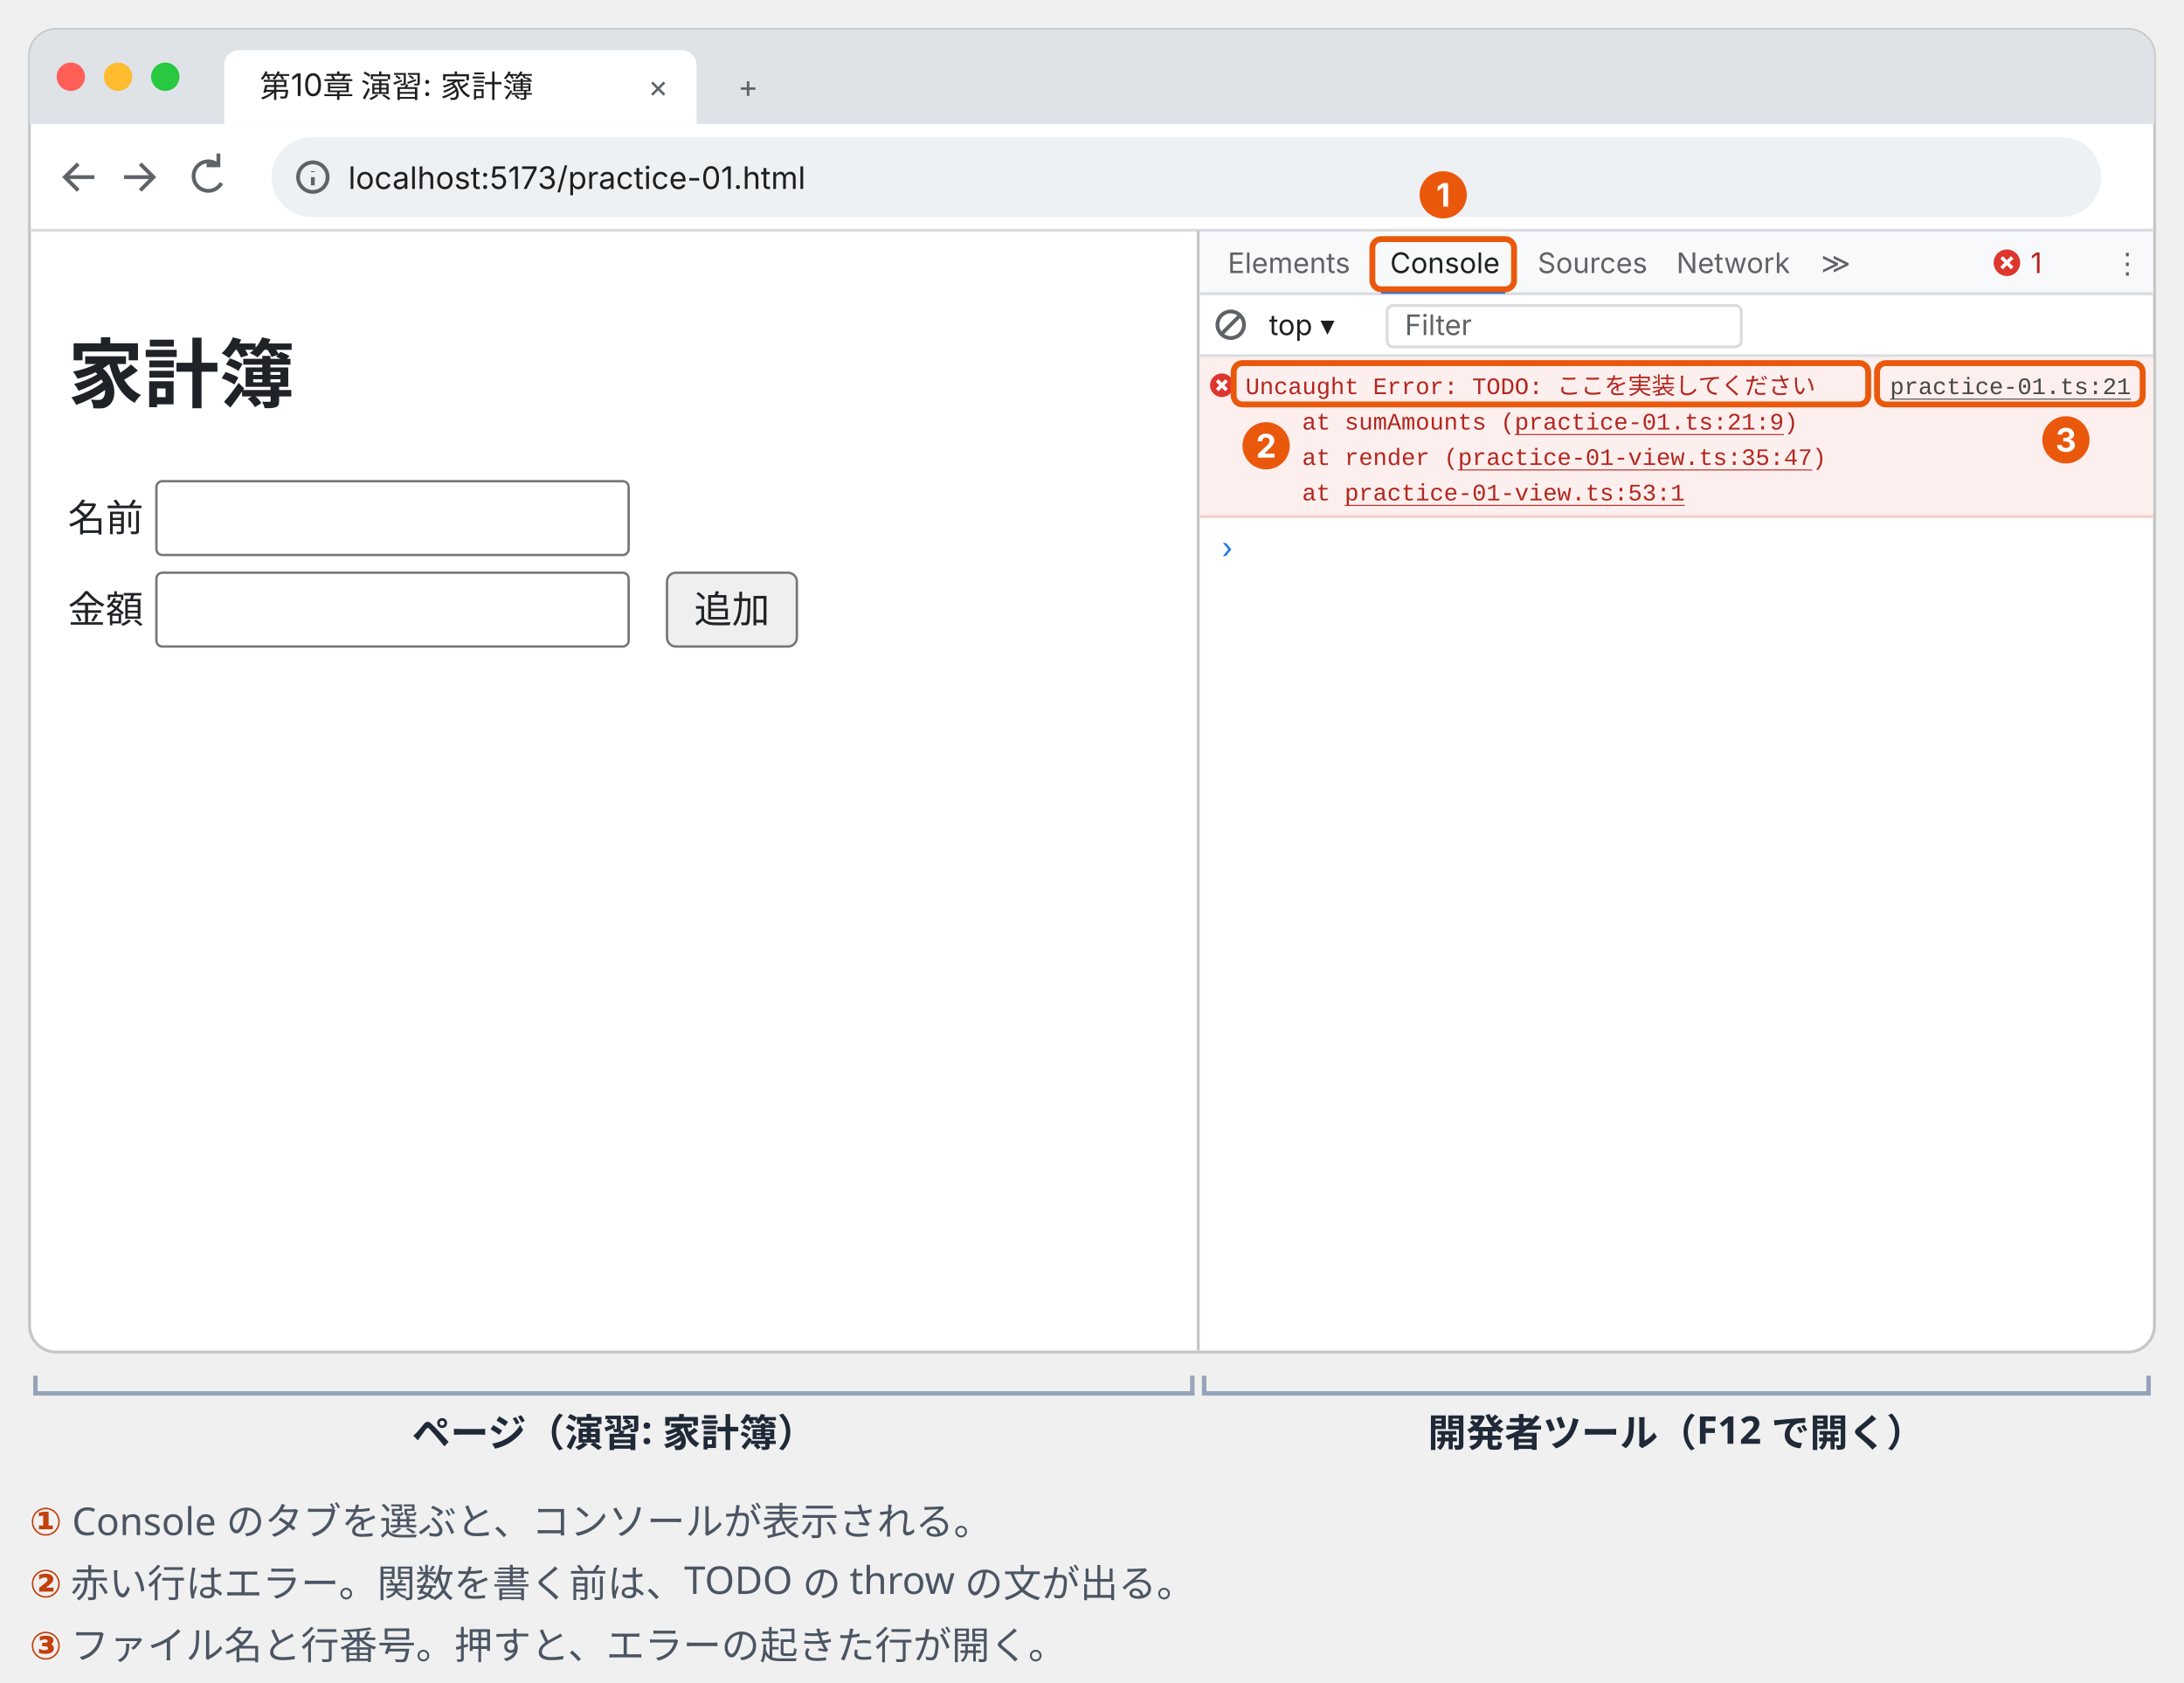
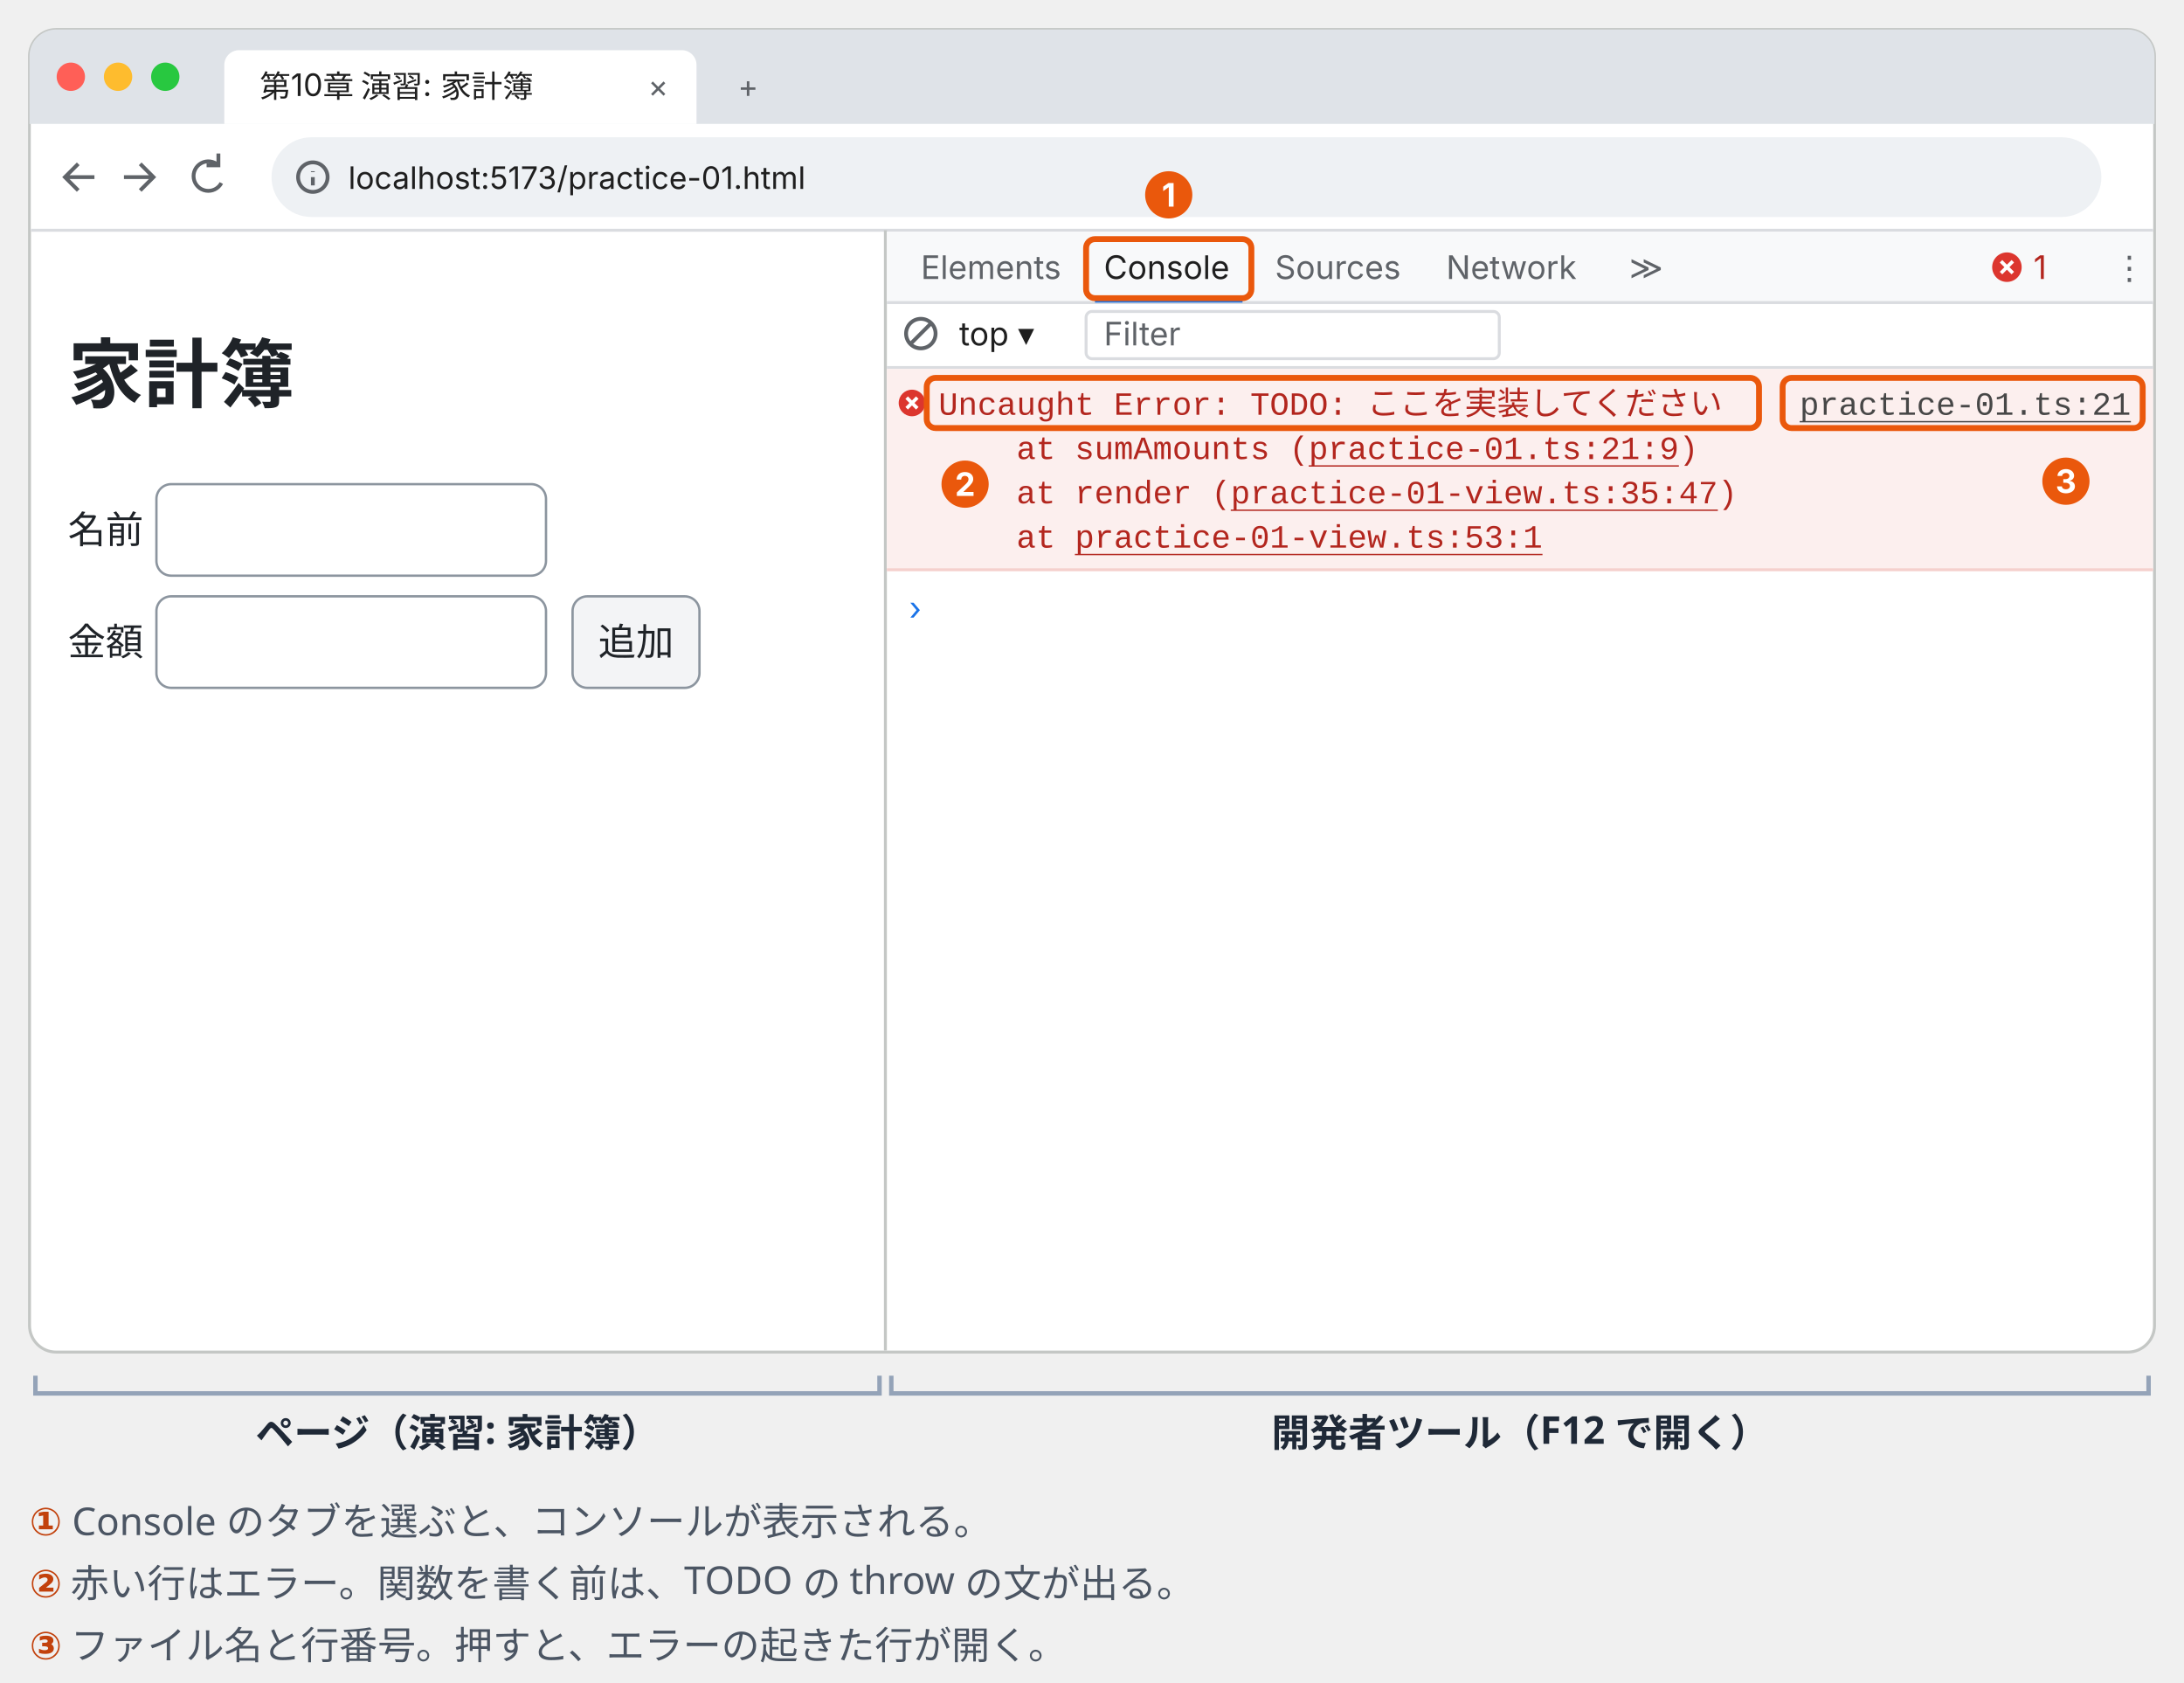
<svg xmlns="http://www.w3.org/2000/svg" viewBox="0 0 740 570" width="740" height="570" role="img" aria-labelledby="t d">
  <style>
    .ui { font-family: -apple-system, "Segoe UI", "Hiragino Sans", "Noto Sans JP", "Yu Gothic UI", sans-serif; font-size: 10.5px; fill: #1f1f1f; }
-     .dt { font-family: -apple-system, "Segoe UI", "Hiragino Sans", "Noto Sans JP", sans-serif; font-size: 9.6px; fill: #1f1f1f; }
+     .dt { font-family: -apple-system, "Segoe UI", "Hiragino Sans", "Noto Sans JP", sans-serif; font-size: 11px; fill: #1f1f1f; }
    .gray { fill: #5f6368; }
    .page { font-family: "Hiragino Sans", "Noto Sans JP", "Yu Gothic UI", sans-serif; font-size: 12.8px; fill: #1f2328; }
    .h1 { font-size: 25.6px; font-weight: 700; }
-     .mono { font-family: Menlo, Consolas, "Courier New", monospace; font-size: 8px; fill: #1f1f1f; }
+     .mono { font-family: Menlo, Consolas, "Courier New", monospace; font-size: 11px; fill: #1f1f1f; }
    .link { fill: #474747; text-decoration: underline; }
    .err-text { fill: #b3261e; }
    .err-link { text-decoration: underline; }
    .err-row { fill: #fcefee; }
    .err-edge { fill: none; stroke: #f5d0cd; stroke-width: 1; }
    .err-icon { fill: #dc362e; }
    .err-x { fill: none; stroke: #ffffff; stroke-width: 1.2; }
    .frame { fill: #ffffff; stroke: #c4c7c5; stroke-width: 1; }
    .strip { fill: #dfe3e8; }
    .white { fill: #ffffff; }
    .omni { fill: #eef1f4; }
    .dev { fill: #f8f9fa; }
    .edge { fill: none; stroke: #dadce0; stroke-width: 1; }
    .split { fill: none; stroke: #c4c7c5; stroke-width: 1; }
    .icon { fill: none; stroke: #5f6368; stroke-width: 1.3; }
-     .btn { fill: #efefef; stroke: #767676; stroke-width: 0.8; }
-     .input { fill: #ffffff; stroke: #767676; stroke-width: 0.8; }
+     .btn { fill: #f3f4f6; stroke: #8c959f; stroke-width: 0.8; }
+     .input { fill: #ffffff; stroke: #8c959f; stroke-width: 0.8; }
    .filter { fill: #ffffff; stroke: #dadce0; stroke-width: 1; }
    .blue { fill: #1a73e8; }
    .red { fill: #ff5f57; }
    .yellow { fill: #febc2e; }
    .green { fill: #28c840; }
    .mark { fill: none; stroke: #ea580c; stroke-width: 2; }
    .badge { fill: #ea580c; }
    .badge-num { font-family: -apple-system, "Segoe UI", sans-serif; font-size: 11px; font-weight: 700; fill: #ffffff; }
    .note { font-family: "Hiragino Sans", "Noto Sans JP", "Yu Gothic", sans-serif; font-size: 13px; fill: #1f2937; }
    .note-head { font-weight: 700; }
    .note-sub { fill: #4b5563; }
    .note-acc { fill: #c2410c; font-weight: 700; }
    .brace { fill: none; stroke: #94a3b8; stroke-width: 1.5; }
    @media (prefers-color-scheme: dark) {
      .mark { stroke: #fb923c; }
      .badge { fill: #f97316; }
      .note { fill: #e5e7eb; }
      .note-sub { fill: #9ca3af; }
      .note-acc { fill: #fb923c; }
      .brace { stroke: #64748b; }
    }
  </style>
  <rect class="frame" x="10" y="10" width="720" height="448" rx="9" />
  <path class="strip" d="M19,10 H721 A9,9 0 0 1 730,19 V42 H10 V19 A9,9 0 0 1 19,10 Z" />
  <circle class="red" cx="24" cy="26" r="4.8" />
  <circle class="yellow" cx="40" cy="26" r="4.8" />
  <circle class="green" cx="56" cy="26" r="4.8" />
  <path class="white" d="M76,42 V22 A5,5 0 0 1 81,17 H231 A5,5 0 0 1 236,22 V42 Z" />
  <text class="ui" x="88" y="33">第10章 演習: 家計簿</text>
  <text class="ui gray" x="223" y="33" text-anchor="middle">×</text>
  <text class="ui gray" x="250" y="33">+</text>
  <rect class="white" x="10.5" y="42" width="719" height="36" />
  <path class="icon" d="M32,60 H22 M26.5,55.5 L22,60 L26.5,64.5" />
  <path class="icon" d="M42,60 H52 M47.5,55.5 L52,60 L47.5,64.5" />
  <path class="icon" d="M74,56 A5,5 0 1 0 75,62 M74,52 V56 H70" />
  <rect class="omni" x="92" y="46.5" width="620" height="27" rx="13.5" />
  <circle class="icon" cx="106" cy="60" r="5" />
  <path class="icon" d="M106,58 V58.3 M106,60 V62.8" />
  <text class="ui" x="118" y="64">localhost:5173/practice-01.html</text>
  <path class="edge" d="M10.5,78 H729.5" />
  <text class="page h1" x="23" y="136">家計簿</text>
-   <text class="page" x="23" y="180">名前</text>
-   <rect class="input" x="53" y="163" width="160" height="25" rx="2" />
-   <text class="page" x="23" y="211">金額</text>
-   <rect class="input" x="53" y="194" width="160" height="25" rx="2" />
-   <rect class="btn" x="226" y="194" width="44" height="25" rx="3" />
-   <text class="page" x="248" y="211" text-anchor="middle">追加</text>
-   <path class="split" d="M406,78 V457.5" />
-   <rect class="dev" x="406.5" y="78.5" width="323" height="21" />
-   <path class="edge" d="M406.5,99.5 H729.5" />
-   <text class="dt gray" x="416" y="92.5">Elements</text>
-   <text class="dt" x="471" y="92.5">Console</text>
-   <rect class="blue" x="468" y="97.5" width="42" height="2" />
-   <text class="dt gray" x="521" y="92.5">Sources</text>
-   <text class="dt gray" x="568" y="92.5">Network</text>
-   <text class="dt gray" x="617" y="92.5">≫</text>
-   <circle class="err-icon" cx="680" cy="89" r="4.5" />
-   <path class="err-x" d="M678.2,87.2 L681.8,90.8 M681.8,87.2 L678.2,90.8" />
-   <text class="dt err-text" x="688" y="92.5">1</text>
-   <text class="dt gray" x="716" y="92.5">⋮</text>
-   <circle class="icon" cx="417" cy="110" r="4.5" />
-   <path class="icon" d="M414,113 L420,107" />
-   <text class="dt" x="430" y="113.5">top ▾</text>
-   <rect class="filter" x="470" y="103.5" width="120" height="14" rx="2" />
-   <text class="dt gray" x="476" y="113.5">Filter</text>
-   <path class="edge" d="M406.5,120.5 H729.5" />
-   <rect class="err-row" x="406.5" y="121" width="323" height="54" />
-   <path class="err-edge" d="M406.5,175 H729.5" />
-   <circle class="err-icon" cx="414" cy="130.5" r="4" />
-   <path class="err-x" d="M412.4,128.9 L415.6,132.1 M415.6,128.9 L412.4,132.1" />
-   <text class="mono err-text" x="422" y="133.5">Uncaught Error: TODO: ここを実装してください</text>
-   <text class="mono link" x="722" y="133.5" text-anchor="end">practice-01.ts:21</text>
-   <text class="mono err-text" x="441.2" y="145.5">at sumAmounts (<tspan class="err-link">practice-01.ts:21:9</tspan>)</text>
-   <text class="mono err-text" x="441.2" y="157.5">at render (<tspan class="err-link">practice-01-view.ts:35:47</tspan>)</text>
-   <text class="mono err-text" x="441.2" y="169.5">at <tspan class="err-link">practice-01-view.ts:53:1</tspan>
+   <text class="page" x="23" y="184">名前</text>
+   <rect class="input" x="53" y="164" width="132" height="31" rx="5" />
+   <text class="page" x="23" y="222">金額</text>
+   <rect class="input" x="53" y="202" width="132" height="31" rx="5" />
+   <rect class="btn" x="194" y="202" width="43" height="31" rx="5" />
+   <text class="page" x="215.5" y="222" text-anchor="middle">追加</text>
+   <path class="split" d="M300,78 V457.5" />
+   <rect class="dev" x="300.5" y="78.5" width="429" height="24" />
+   <path class="edge" d="M300.5,102.5 H729.5" />
+   <text class="dt gray" x="312" y="94.5">Elements</text>
+   <text class="dt" x="374" y="94.5">Console</text>
+   <rect class="blue" x="371" y="100.5" width="50" height="2" />
+   <text class="dt gray" x="432" y="94.5">Sources</text>
+   <text class="dt gray" x="490" y="94.5">Network</text>
+   <text class="dt gray" x="552" y="94.5">≫</text>
+   <circle class="err-icon" cx="680" cy="90.5" r="5" />
+   <path class="err-x" d="M678,88.5 L682,92.5 M682,88.5 L678,92.5" />
+   <text class="dt err-text" x="689" y="94.5">1</text>
+   <text class="dt gray" x="716" y="94.5">⋮</text>
+   <circle class="icon" cx="312" cy="113" r="5" />
+   <path class="icon" d="M308.8,116.2 L315.2,109.8" />
+   <text class="dt" x="325" y="117">top ▾</text>
+   <rect class="filter" x="368" y="105.5" width="140" height="16" rx="2" />
+   <text class="dt gray" x="374" y="117">Filter</text>
+   <path class="edge" d="M300.5,124.5 H729.5" />
+   <rect class="err-row" x="300.5" y="125" width="429" height="68" />
+   <path class="err-edge" d="M300.5,193 H729.5" />
+   <circle class="err-icon" cx="309" cy="136.5" r="4.5" />
+   <path class="err-x" d="M307.2,134.7 L310.8,138.3 M310.8,134.7 L307.2,138.3" />
+   <text class="mono err-text" x="318" y="140.5">Uncaught Error: TODO: ここを実装してください</text>
+   <text class="mono link" x="722" y="140.5" text-anchor="end">practice-01.ts:21</text>
+   <text class="mono err-text" x="344.4" y="155.5">at sumAmounts (<tspan class="err-link">practice-01.ts:21:9</tspan>)</text>
+   <text class="mono err-text" x="344.4" y="170.5">at render (<tspan class="err-link">practice-01-view.ts:35:47</tspan>)</text>
+   <text class="mono err-text" x="344.4" y="185.5">at <tspan class="err-link">practice-01-view.ts:53:1</tspan>
  </text>
-   <text class="dt blue" x="414" y="189">›</text>
-   <rect class="mark" x="465" y="81" width="48" height="17" rx="3" />
-   <circle class="badge" cx="489" cy="66" r="8" />
-   <text class="badge-num" x="489" y="70" text-anchor="middle">1</text>
-   <rect class="mark" x="418" y="123" width="215" height="14" rx="3" />
-   <circle class="badge" cx="429" cy="151" r="8" />
-   <text class="badge-num" x="429" y="155" text-anchor="middle">2</text>
-   <rect class="mark" x="636" y="123" width="90" height="14" rx="3" />
-   <circle class="badge" cx="700" cy="149" r="8" />
-   <text class="badge-num" x="700" y="153" text-anchor="middle">3</text>
-   <path class="brace" d="M12,466 V472 H404 V466" />
-   <text class="note note-head" x="208" y="490" text-anchor="middle">ページ（演習: 家計簿）</text>
-   <path class="brace" d="M408,466 V472 H728 V466" />
-   <text class="note note-head" x="568" y="490" text-anchor="middle">開発者ツール（F12 で開く）</text>
+   <text class="dt blue" x="308" y="210">›</text>
+   <rect class="mark" x="368" y="81" width="56" height="20" rx="3" />
+   <circle class="badge" cx="396" cy="66" r="8" />
+   <text class="badge-num" x="396" y="70" text-anchor="middle">1</text>
+   <rect class="mark" x="314" y="128" width="282" height="17" rx="3" />
+   <circle class="badge" cx="327" cy="164" r="8" />
+   <text class="badge-num" x="327" y="168" text-anchor="middle">2</text>
+   <rect class="mark" x="604" y="128" width="122" height="17" rx="3" />
+   <circle class="badge" cx="700" cy="163" r="8" />
+   <text class="badge-num" x="700" y="167" text-anchor="middle">3</text>
+   <path class="brace" d="M12,466 V472 H298 V466" />
+   <text class="note note-head" x="155" y="490" text-anchor="middle">ページ（演習: 家計簿）</text>
+   <path class="brace" d="M302,466 V472 H728 V466" />
+   <text class="note note-head" x="515" y="490" text-anchor="middle">開発者ツール（F12 で開く）</text>
  <text class="note note-sub" x="10" y="520">
    <tspan class="note-acc">①</tspan> Console のタブを選ぶと、コンソールが表示される。</text>
  <text class="note note-sub" x="10" y="541">
    <tspan class="note-acc">②</tspan> 赤い行はエラー。関数を書く前は、TODO の throw の文が出る。</text>
  <text class="note note-sub" x="10" y="562">
    <tspan class="note-acc">③</tspan> ファイル名と行番号。押すと、エラーの起きた行が開く。</text>
</svg>
